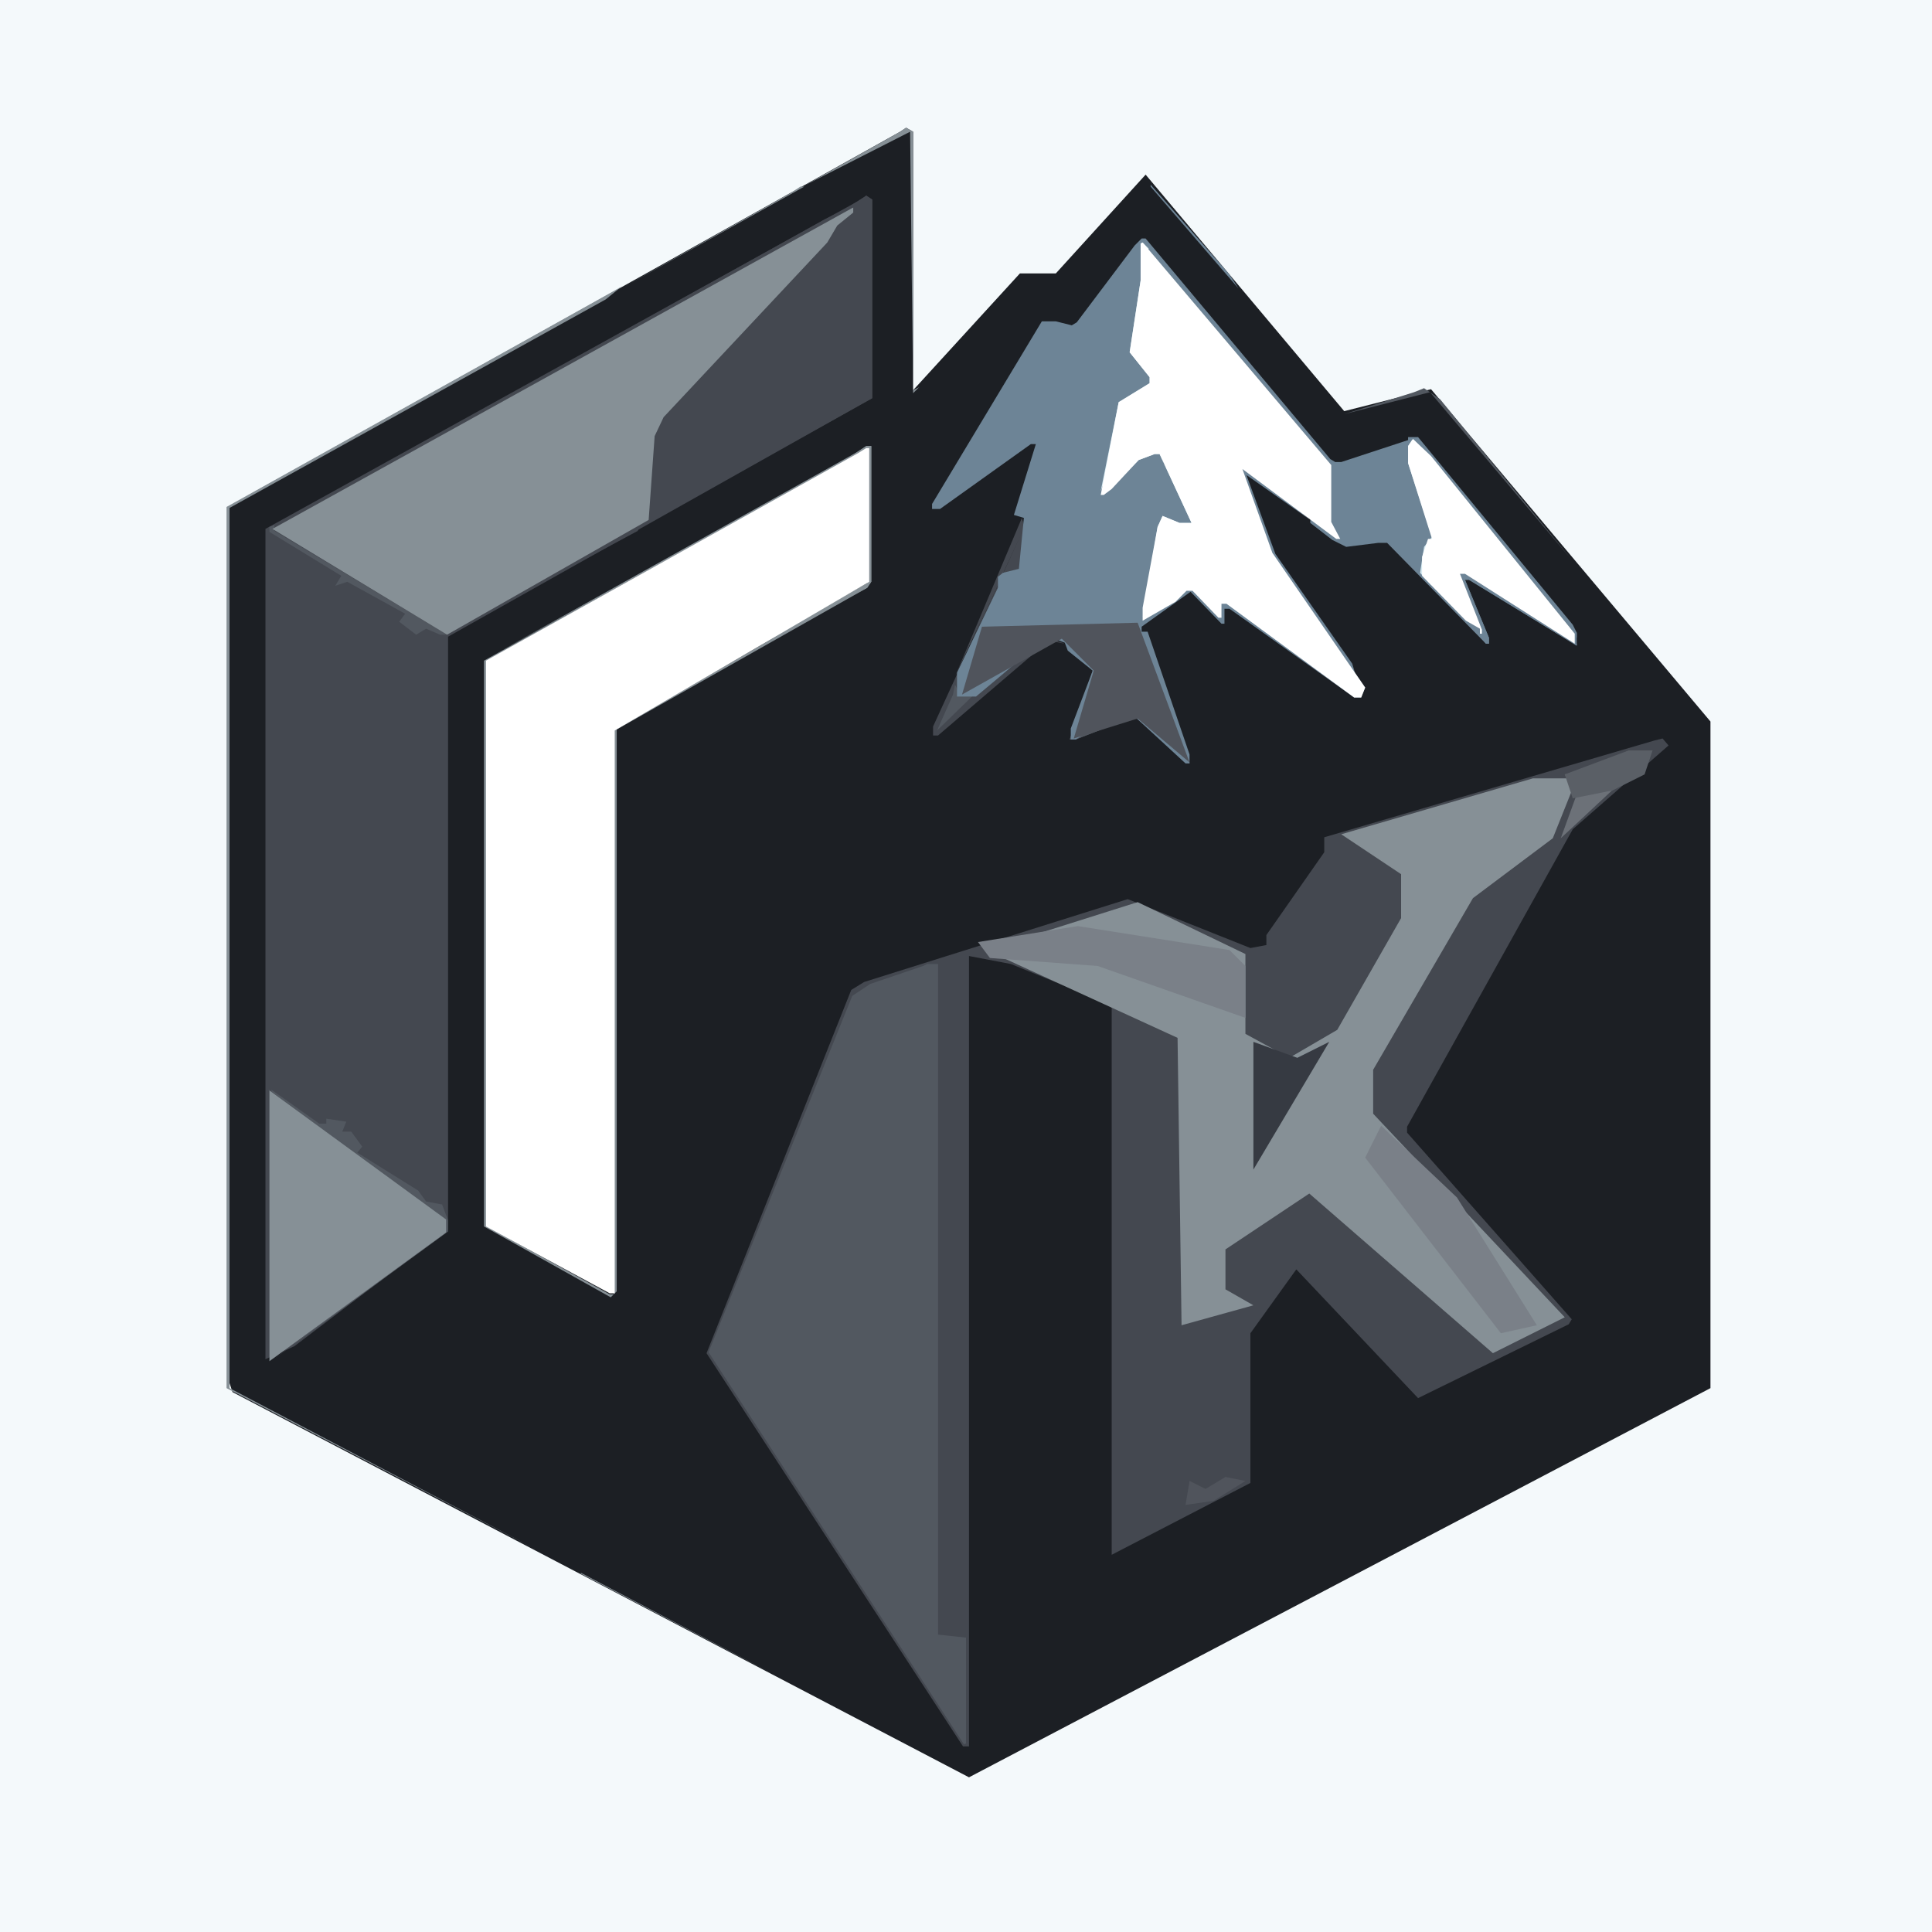
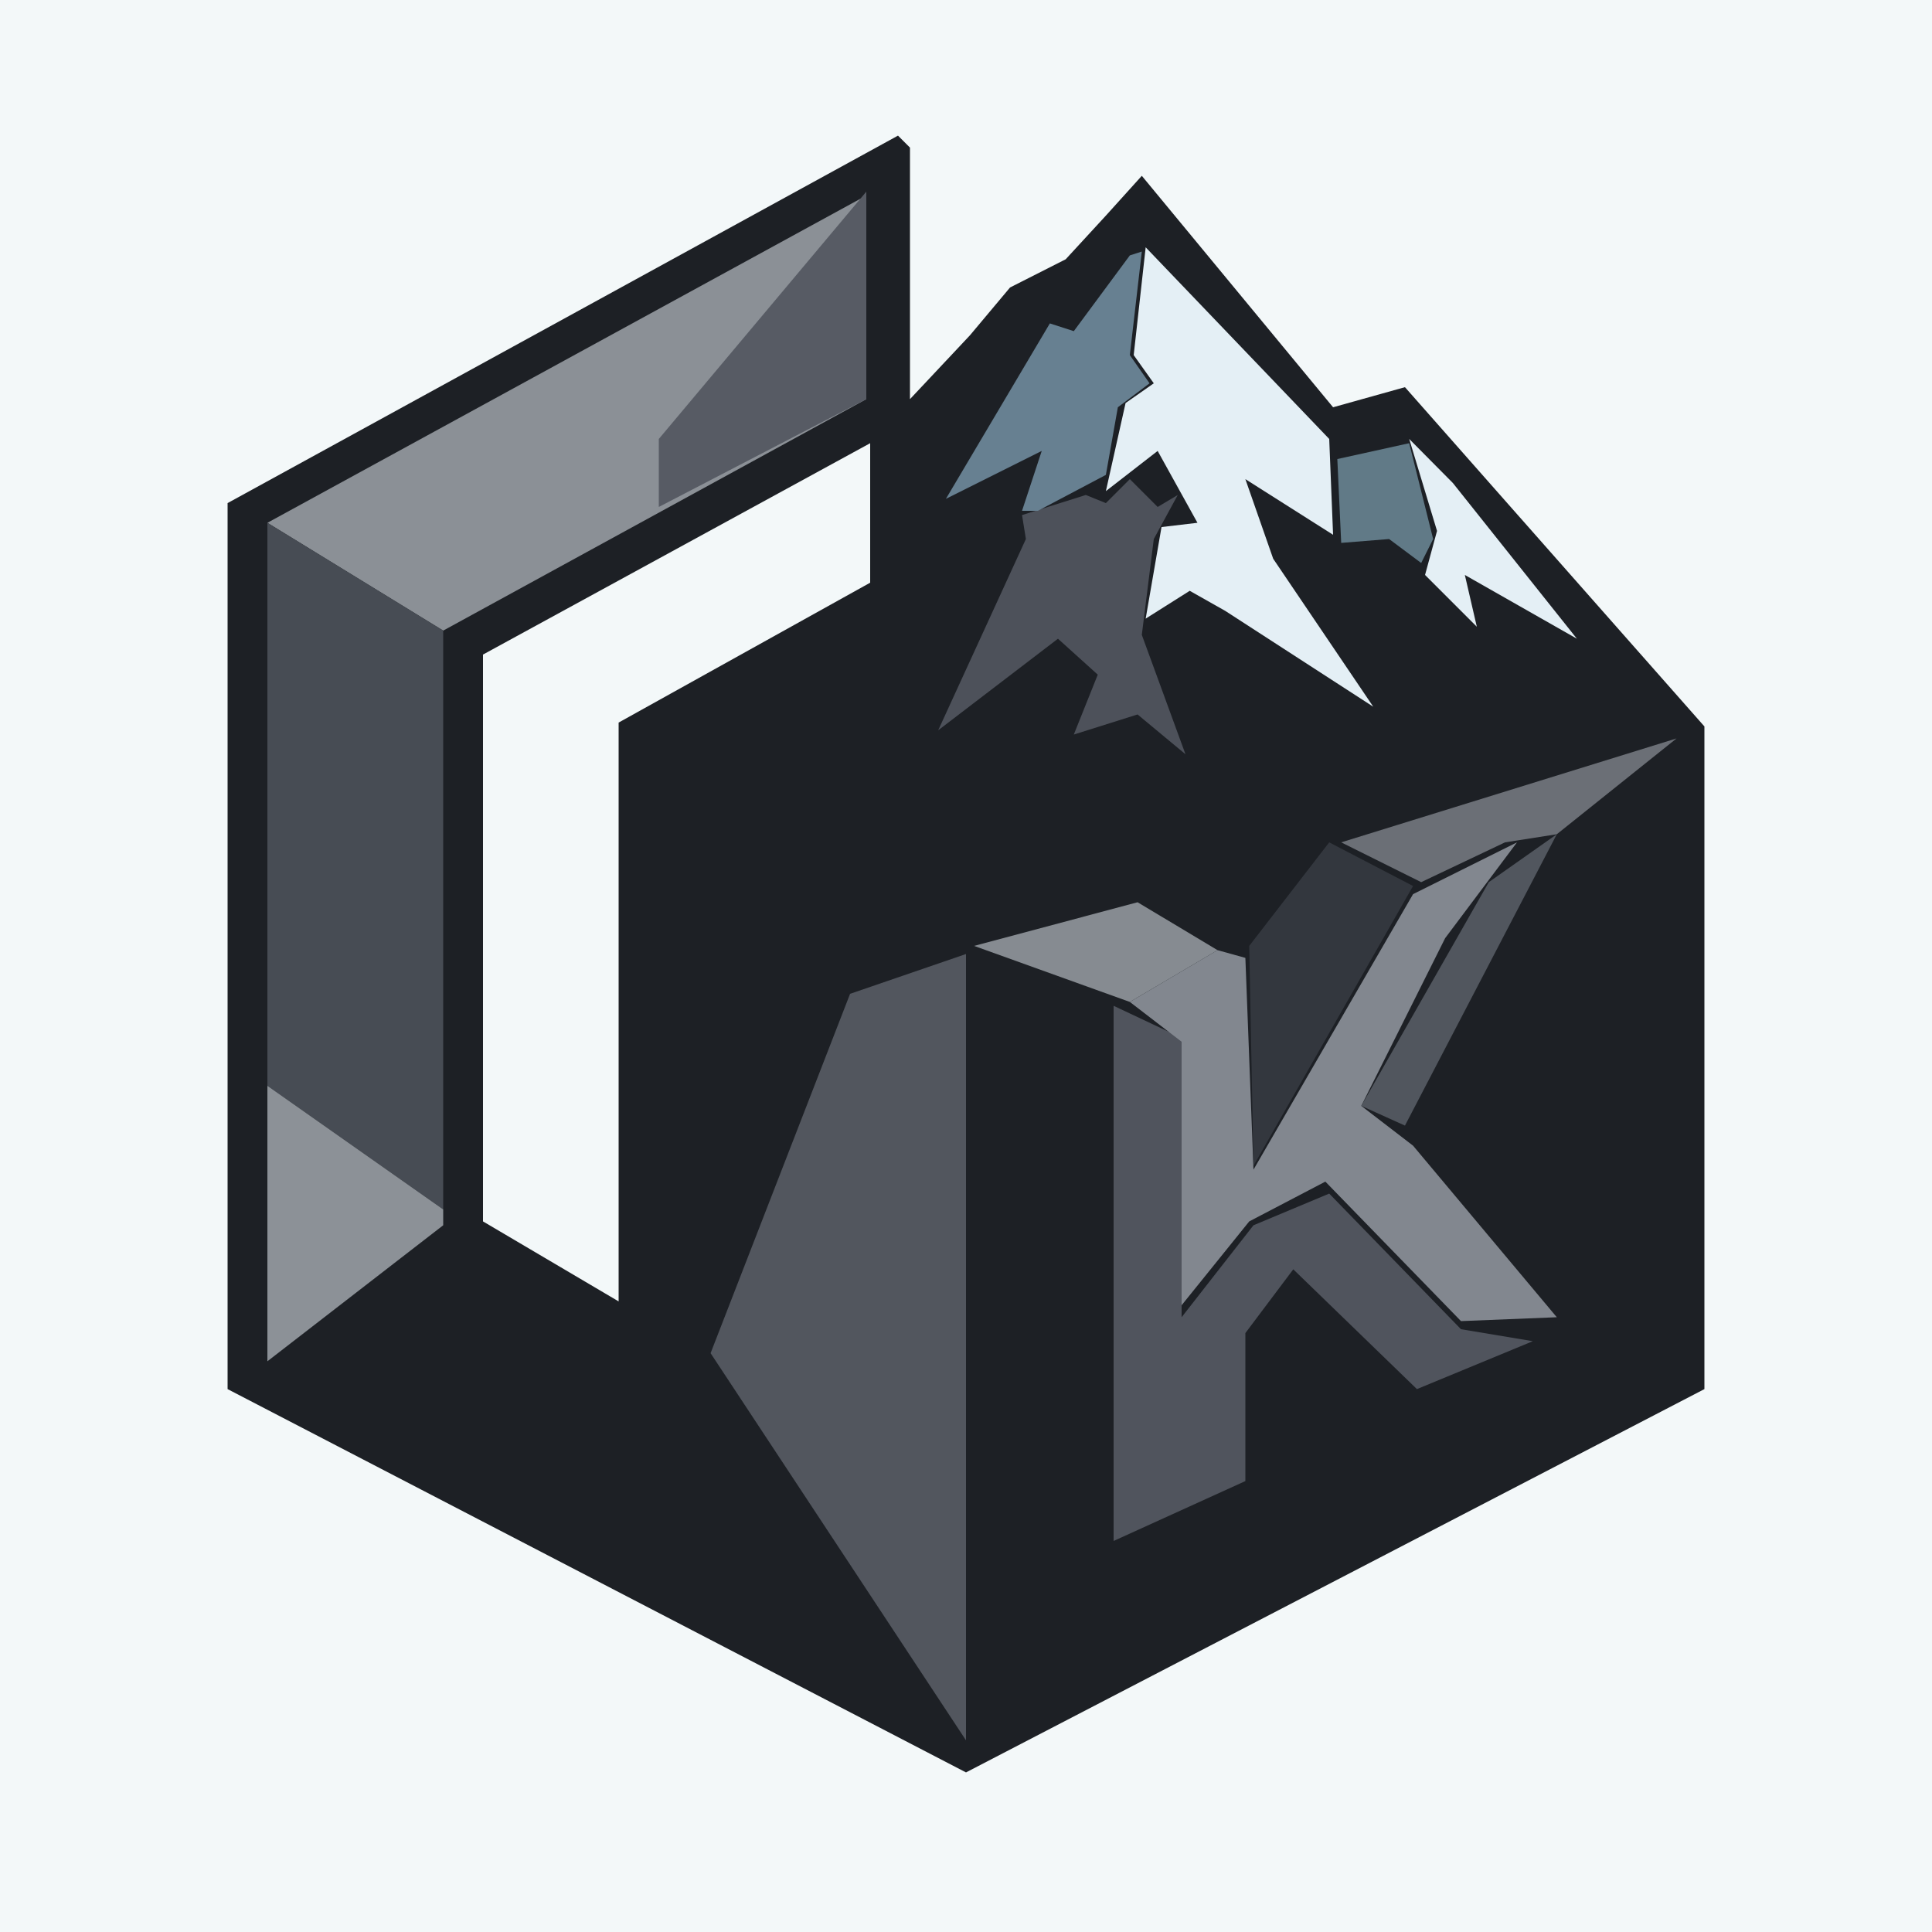
- <svg xmlns="http://www.w3.org/2000/svg" width="484" height="484" viewBox="0 0 1936 1936" shape-rendering="geometricPrecision">
-   <rect width="100%" height="100%" fill="#F4F9FB" />
-   <path d="M0.0,0.0 L1936.0,0.0 L1936.0,1936.0 L0.0,1936.0 Z" fill="#F4F9FB" />
-   <path d="M908.0,128.0 L915.0,132.0 L915.0,391.0 L1022.0,274.0 L1058.0,274.0 L1148.0,175.0 L1347.0,412.0 L1434.0,390.0 L1714.0,723.0 L1714.0,1391.0 L971.0,1781.0 L233.0,1395.0 L228.0,1380.0 L228.0,508.0 L902.0,132.0 Z" fill="#1C1F24" />
-   <path d="M1666.0,740.0 L1672.0,747.0 L1576.0,831.0 L1410.0,1129.0 L1410.0,1135.0 L1575.0,1322.0 L1572.0,1327.0 L1421.0,1401.0 L1299.0,1272.0 L1253.0,1336.0 L1253.0,1486.0 L1114.0,1558.0 L1114.0,1007.0 L1013.0,966.0 L971.0,958.0 L971.0,1750.0 L965.0,1750.0 L708.0,1356.0 L853.0,992.0 L866.0,984.0 L1130.0,901.0 L1253.0,950.0 L1269.0,947.0 L1269.0,937.0 L1327.0,854.0 L1327.0,839.0 L1658.0,742.0 Z" fill="#444850" />
-   <path d="M868.0,196.0 L874.0,200.0 L874.0,399.0 L449.0,638.0 L449.0,1232.0 L295.0,1349.0 L266.0,1362.0 L266.0,530.0 L859.0,202.0 Z" fill="#444850" />
-   <path d="M1149.0,635.0 L1192.0,765.0 L1137.0,718.0 L1078.0,741.0 L1072.0,741.0 L1095.0,672.0 L1067.0,645.0 L1098.0,673.0 L1077.0,733.0 L1132.0,712.0 L1164.0,736.0 L1157.0,722.0 L1168.0,712.0 L1168.0,702.0 L1150.0,645.0 Z" fill="#444850" />
-   <path d="M1024.0,519.0 L1027.0,532.0 L1022.0,570.0 L1002.0,578.0 L962.0,670.0 L959.0,693.0 L978.0,697.0 L1050.0,639.0 L1067.0,645.0 L1051.0,642.0 L940.0,737.0 L935.0,737.0 L935.0,728.0 L1024.0,534.0 Z" fill="#444850" />
-   <path d="M840.0,213.0 L833.0,221.0 L277.0,526.0 L826.0,220.0 Z" fill="#444850" />
-   <path d="M868.0,196.0 L874.0,200.0 L874.0,399.0 L642.0,528.0 L869.0,400.0 L869.0,214.0 L869.0,201.0 L854.0,205.0 L867.0,197.0 Z" fill="#444850" />
-   <path d="M1024.0,519.0 L1027.0,532.0 L1022.0,570.0 L1002.0,578.0 L1002.0,589.0 L958.0,678.0 L1024.0,534.0 L957.0,678.0 Z" fill="#444850" />
-   <path d="M642.0,526.0 L639.0,532.0 L451.0,633.0 L641.0,527.0 Z" fill="#444850" />
-   <path d="M929.0,966.0 L940.0,966.0 L940.0,1638.0 L968.0,1641.0 L968.0,1747.0 L966.0,1748.0 L710.0,1355.0 L854.0,998.0 L872.0,986.0 L925.0,968.0 Z" fill="#525860" />
-   <path d="M1149.0,635.0 L1192.0,765.0 L1137.0,718.0 L1078.0,741.0 L1072.0,741.0 L1095.0,672.0 L1067.0,645.0 L1098.0,673.0 L1089.0,699.0 L1155.0,699.0 L1155.0,668.0 L1150.0,645.0 Z" fill="#525860" />
-   <path d="M272.0,1092.0 L320.0,1126.0 L327.0,1126.0 L327.0,1121.0 L347.0,1124.0 L343.0,1134.0 L352.0,1134.0 L363.0,1149.0 L358.0,1155.0 L419.0,1193.0 L427.0,1204.0 L443.0,1207.0 L449.0,1223.0 L449.0,1234.0 L273.0,1363.0 L445.0,1234.0 L445.0,1222.0 L272.0,1094.0 Z" fill="#525860" />
-   <path d="M275.0,526.0 L275.0,532.0 L448.0,636.0 L441.0,636.0 L427.0,630.0 L417.0,636.0 L400.0,623.0 L406.0,615.0 L348.0,583.0 L336.0,587.0 L342.0,577.0 L270.0,533.0 L270.0,528.0 Z" fill="#525860" />
-   <path d="M1427.0,389.0 L1443.0,400.0 L1575.0,561.0 L1433.0,393.0 L1347.0,415.0 L1417.0,393.0 Z" fill="#525860" />
-   <path d="M442.0,1236.0 L446.0,1236.0 L271.0,1362.0 L439.0,1238.0 Z" fill="#525860" />
-   <path d="M957.0,686.0 L962.0,696.0 L976.0,696.0 L939.0,732.0 L955.0,696.0 Z" fill="#525860" />
-   <path d="M1144.0,239.0 L1148.0,239.0 L1333.0,460.0 L1338.0,463.0 L1344.0,463.0 L1411.0,441.0 L1411.0,438.0 L1421.0,438.0 L1576.0,626.0 L1580.0,634.0 L1580.0,653.0 L1580.0,647.0 L1472.0,581.0 L1468.0,581.0 L1492.0,639.0 L1492.0,645.0 L1489.0,645.0 L1390.0,544.0 L1381.0,544.0 L1349.0,548.0 L1335.0,541.0 L1313.0,524.0 L1313.0,519.0 L1245.0,470.0 L1275.0,554.0 L1368.0,689.0 L1364.0,699.0 L1357.0,699.0 L1232.0,610.0 L1227.0,610.0 L1227.0,625.0 L1224.0,625.0 L1193.0,593.0 L1144.0,628.0 L1144.0,633.0 L1150.0,633.0 L1192.0,756.0 L1192.0,765.0 L1188.0,765.0 L1137.0,718.0 L1131.0,718.0 L1092.0,732.0 L1078.0,741.0 L1073.0,741.0 L1073.0,730.0 L1095.0,672.0 L1070.0,652.0 L1067.0,644.0 L1056.0,640.0 L1050.0,640.0 L1039.0,647.0 L978.0,698.0 L959.0,698.0 L959.0,674.0 L1000.0,589.0 L1000.0,578.0 L1005.0,574.0 L1021.0,570.0 L1026.0,519.0 L1016.0,516.0 L1038.0,445.0 L1033.0,445.0 L942.0,510.0 L934.0,510.0 L934.0,505.0 L1044.0,322.0 L1058.0,322.0 L1074.0,326.0 L1079.0,323.0 L1137.0,246.0 Z" fill="#6D8496" />
-   <path d="M1245.0,469.0 L1250.0,469.0 L1313.0,521.0 L1249.0,476.0 L1278.0,555.0 L1355.0,665.0 L1358.0,675.0 L1274.0,554.0 L1244.0,473.0 Z" fill="#6D8496" />
-   <path d="M1465.0,574.0 L1580.0,645.0 L1580.0,639.0 L1574.0,633.0 L1574.0,629.0 L1580.0,634.0 L1580.0,653.0 L1580.0,647.0 L1472.0,581.0 L1468.0,581.0 L1492.0,639.0 L1492.0,645.0 L1489.0,645.0 L1472.0,624.0 L1485.0,635.0 L1463.0,581.0 L1463.0,575.0 Z" fill="#6D8496" />
-   <path d="M1430.0,450.0 L1577.0,630.0 L1432.0,454.0 Z" fill="#6D8496" />
-   <path d="M1153.0,185.0 L1232.0,275.0 L1241.0,289.0 L1153.0,187.0 Z" fill="#6D8496" />
-   <path d="M1580.0,780.0 L1536.0,780.0 L1344.0,836.0 L1404.0,876.0 L1404.0,920.0 L1340.0,1032.0 L1292.0,1060.0 L1248.0,1036.0 L1248.0,956.0 L1140.0,904.0 L988.0,952.0 L1180.0,1040.0 L1184.0,1328.0 L1256.0,1308.0 L1228.0,1292.0 L1228.0,1252.0 L1312.0,1196.0 L1496.0,1356.0 L1568.0,1320.0 L1376.0,1116.0 L1376.0,1072.0 L1476.0,900.0 L1556.0,840.0 Z" fill="#869096" />
-   <path d="M855.0,208.0 L855.0,213.0 L839.0,226.0 L829.0,243.0 L665.0,418.0 L656.0,437.0 L650.0,521.0 L448.0,636.0 L273.0,530.0 L853.0,209.0 Z" fill="#869096" />
-   <path d="M269.0,1092.0 L447.0,1222.0 L447.0,1235.0 L270.0,1364.0 L270.0,1093.0 Z" fill="#869096" />
-   <path d="M623.0,287.0 L607.0,300.0 L230.0,509.0 L230.0,1391.0 L538.0,1553.0 L227.0,1391.0 L227.0,508.0 L618.0,290.0 Z" fill="#869096" />
-   <path d="M868.0,447.0 L873.0,447.0 L873.0,583.0 L869.0,589.0 L618.0,731.0 L618.0,1294.0 L612.0,1300.0 L485.0,1229.0 L485.0,662.0 L868.0,449.0 L488.0,662.0 L488.0,1229.0 L611.0,1297.0 L615.0,1297.0 L615.0,732.0 L872.0,583.0 L872.0,450.0 Z" fill="#869096" />
-   <path d="M868.0,447.0 L873.0,447.0 L873.0,583.0 L869.0,589.0 L718.0,670.0 L871.0,583.0 L871.0,450.0 L502.0,652.0 L859.0,453.0 Z" fill="#869096" />
-   <path d="M908.0,128.0 L915.0,132.0 L915.0,391.0 L921.0,388.0 L915.0,394.0 L912.0,132.0 L806.0,186.0 L902.0,132.0 Z" fill="#869096" />
-   <path d="M582.0,1576.0 L774.0,1677.0 L582.0,1577.0 Z" fill="#869096" />
-   <path d="M802.0,187.0 L806.0,187.0 L626.0,287.0 L793.0,193.0 Z" fill="#869096" />
-   <path d="M868.0,447.0 L873.0,447.0 L873.0,583.0 L869.0,588.0 L869.0,450.0 L831.0,469.0 L851.0,458.0 Z" fill="#869096" />
-   <path d="M863.0,588.0 L869.0,588.0 L718.0,670.0 L862.0,589.0 Z" fill="#869096" />
-   <path d="M623.0,287.0 L476.0,372.0 L618.0,290.0 Z" fill="#869096" />
-   <path d="M1145.0,243.0 L1151.0,249.0 L1135.0,352.0 L1160.0,382.0 L1160.0,374.0 L1151.0,367.0 L1141.0,352.0 L1141.0,330.0 L1147.0,330.0 L1153.0,335.0 L1171.0,340.0 L1178.0,334.0 L1182.0,334.0 L1182.0,346.0 L1179.0,349.0 L1190.0,349.0 L1200.0,343.0 L1212.0,349.0 L1212.0,357.0 L1199.0,364.0 L1183.0,368.0 L1177.0,365.0 L1168.0,369.0 L1168.0,372.0 L1180.0,369.0 L1184.0,369.0 L1181.0,386.0 L1173.0,393.0 L1173.0,403.0 L1148.0,412.0 L1132.0,412.0 L1123.0,415.0 L1109.0,477.0 L1103.0,492.0 L1121.0,403.0 L1152.0,384.0 L1152.0,378.0 L1132.0,353.0 L1143.0,281.0 L1143.0,244.0 Z" fill="#D4E8F0" />
-   <path d="M1157.0,449.0 L1165.0,453.0 L1165.0,462.0 L1201.0,524.0 L1201.0,530.0 L1195.0,530.0 L1184.0,530.0 L1167.0,520.0 L1162.0,531.0 L1145.0,619.0 L1160.0,528.0 L1165.0,517.0 L1182.0,524.0 L1194.0,524.0 L1162.0,455.0 L1157.0,455.0 L1141.0,461.0 L1110.0,492.0 L1138.0,459.0 L1152.0,452.0 Z" fill="#D4E8F0" />
-   <path d="M1416.0,440.0 L1422.0,446.0 L1416.0,443.0 L1416.0,457.0 L1431.0,513.0 L1442.0,534.0 L1442.0,540.0 L1432.0,544.0 L1427.0,558.0 L1427.0,573.0 L1433.0,573.0 L1439.0,573.0 L1439.0,580.0 L1434.0,586.0 L1423.0,574.0 L1427.0,548.0 L1435.0,538.0 L1411.0,464.0 L1411.0,447.0 L1415.0,441.0 Z" fill="#D4E8F0" />
-   <path d="M1201.0,506.0 L1207.0,509.0 L1207.0,514.0 L1215.0,520.0 L1223.0,520.0 L1228.0,520.0 L1228.0,530.0 L1211.0,534.0 L1207.0,534.0 L1197.0,514.0 L1197.0,508.0 Z" fill="#D4E8F0" />
-   <path d="M868.0,449.0 L871.0,449.0 L871.0,583.0 L616.0,732.0 L616.0,1296.0 L611.0,1296.0 L487.0,1229.0 L487.0,662.0 L860.0,454.0 Z" fill="#FFFFFF" />
-   <path d="M1145.0,243.0 L1334.0,466.0 L1334.0,523.0 L1343.0,540.0 L1339.0,540.0 L1245.0,470.0 L1275.0,554.0 L1368.0,689.0 L1364.0,699.0 L1357.0,699.0 L1229.0,605.0 L1224.0,605.0 L1224.0,619.0 L1221.0,619.0 L1195.0,592.0 L1189.0,592.0 L1178.0,603.0 L1145.0,622.0 L1145.0,609.0 L1160.0,528.0 L1165.0,517.0 L1182.0,524.0 L1194.0,524.0 L1162.0,455.0 L1157.0,455.0 L1141.0,461.0 L1114.0,490.0 L1106.0,496.0 L1103.0,496.0 L1121.0,403.0 L1152.0,384.0 L1152.0,378.0 L1132.0,353.0 L1143.0,281.0 L1143.0,244.0 Z" fill="#FFFFFF" />
-   <path d="M1416.0,440.0 L1434.0,457.0 L1578.0,635.0 L1578.0,645.0 L1468.0,575.0 L1463.0,575.0 L1485.0,631.0 L1485.0,635.0 L1483.0,635.0 L1483.0,630.0 L1469.0,622.0 L1425.0,577.0 L1425.0,558.0 L1431.0,540.0 L1435.0,540.0 L1411.0,464.0 L1411.0,447.0 L1415.0,441.0 Z" fill="#FFFFFF" />
-   <path d="M984.0,628.0 L964.0,696.0 L1064.0,640.0 L1096.0,672.0 L1076.0,740.0 L1140.0,720.0 L1192.0,764.0 L1140.0,624.0 Z" fill="#50545C" />
-   <path d="M1332.0,1044.0 L1300.0,1060.0 L1256.0,1044.0 L1256.0,1172.0 Z" fill="#363A42" />
-   <path d="M1620.0,764.0 L1568.0,776.0 L1580.0,796.0 L1564.0,840.0 L1624.0,784.0 Z" fill="#6C7178" />
-   <path d="M1248.0,1484.0 L1228.0,1480.0 L1208.0,1492.0 L1192.0,1484.0 L1188.0,1508.0 L1216.0,1504.0 Z" fill="#50545C" />
-   <path d="M1568.0,776.0 L1632.0,752.0 L1656.0,752.0 L1648.0,776.0 L1616.0,792.0 L1576.0,800.0 Z" fill="#5A5F66" />
-   <path d="M980.0,944.0 L1080.0,928.0 L1232.0,952.0 L1248.0,968.0 L1248.0,1020.0 L1100.0,968.0 L992.0,960.0 Z" fill="#7A8088" />
-   <path d="M1384.0,1128.0 L1460.0,1200.0 L1540.0,1328.0 L1504.0,1336.0 L1368.0,1160.0 Z" fill="#7A8088" />
+ <svg xmlns="http://www.w3.org/2000/svg" viewBox="0 0 500 500">
+   <polygon fill="#F3F8F9" points="0,0 500,0 500,500 0,500" />
+   <polygon fill="#1D2025" points="58.9,130.2 232.4,35.1 235.5,38.2 235.5,103.3 251,86.8 261.4,74.4 275.8,67.1 286.2,55.8 295.5,45.5 345,105.4 363.6,100.2 441.1,188 441.1,359.5 250,458.7 58.9,359.5 58.9,206.6 125,206.6 125,316.1 160.1,336.8 160.1,187 225.2,150.8 225.2,114.7 125,169.4 125,206.6 58.9,206.6" />
+   <polygon fill="#8B9096" points="69.2,135.3 224.2,50.6 224.2,103.3 114.7,163.2" />
+   <polygon fill="#575B64" points="224.2,49.6 224.2,103.3 170.5,131.2 170.5,113.6" />
+   <polygon fill="#474C54" points="69.2,135.3 114.7,163.2 114.7,313 69.2,281" />
+   <polygon fill="#8C9197" points="69.2,281 114.7,313 114.7,317.1 69.2,352.3" />
+   <polygon fill="#4D515A" points="304.8,128.1 298.6,139.5 295.5,164.3 306.8,195.2 294.4,184.9 277.9,190.1 284.1,174.6 273.8,165.3 242.8,189 265.5,139.5 264.5,133.3 281,128.1 286.2,130.2 292.4,124 299.6,131.2" />
+   <polygon fill="#678091" points="295.5,65.1 292.4,91.9 297.5,99.2 289.3,105.4 286.2,122.9 268.6,132.2 264.5,132.2 269.6,116.7 244.8,129.1 271.7,83.7 277.9,85.7 292.4,66.1" />
+   <polygon fill="#E4EFF5" points="296.5,64 344,113.6 345,138.4 322.3,124 329.5,144.6 355.4,182.9 317.1,158.1 307.9,152.9 296.5,160.1 300.6,136.4 309.9,135.3 299.6,116.7 286.2,127.1 291.3,104.3 298.6,99.2 293.4,91.9" />
+   <polygon fill="#617A87" points="346.1,118.8 364.7,114.7 370.9,139.5 367.8,145.7 359.5,139.5 347.1,140.5" />
+   <polygon fill="#E4EFF5" points="364.7,113.6 376,125 408.1,165.3 379.1,148.8 382.2,162.2 368.8,148.8 371.9,137.4" />
+   <polygon fill="#52565E" points="220,257.2 183.9,350.2 250,450.4 250,246.9" />
+   <polygon fill="#50545D" points="288.2,260.3 288.2,398.8 322.3,383.3 322.3,345 334.7,328.5 366.7,359.5 396.7,347.1 378.1,344 344,308.9 324.4,317.1 305.8,340.9 305.8,268.6" />
+   <polygon fill="#82878F" points="392.6,218 365.7,231.4 324.4,302.7 322.3,247.9 315.1,245.9 292.4,259.3 305.8,269.6 305.8,337.8 323.3,316.1 343,305.8 378.1,341.9 402.9,340.9 365.7,296.5 352.3,286.2 374,242.8" />
+   <polygon fill="#33373E" points="344,218 365.7,229.3 324.4,301.7 323.3,244.8" />
+   <polygon fill="#51565E" points="402.9,215.9 363.6,291.3 352.3,286.2 385.3,228.3" />
+   <polygon fill="#6B6F76" points="347.1,218 433.9,191.1 402.9,215.9 389.5,218 367.8,228.3" />
+   <polygon fill="#868B91" points="252.1,244.8 294.4,233.5 315.1,245.9 292.4,259.3" />
</svg>
